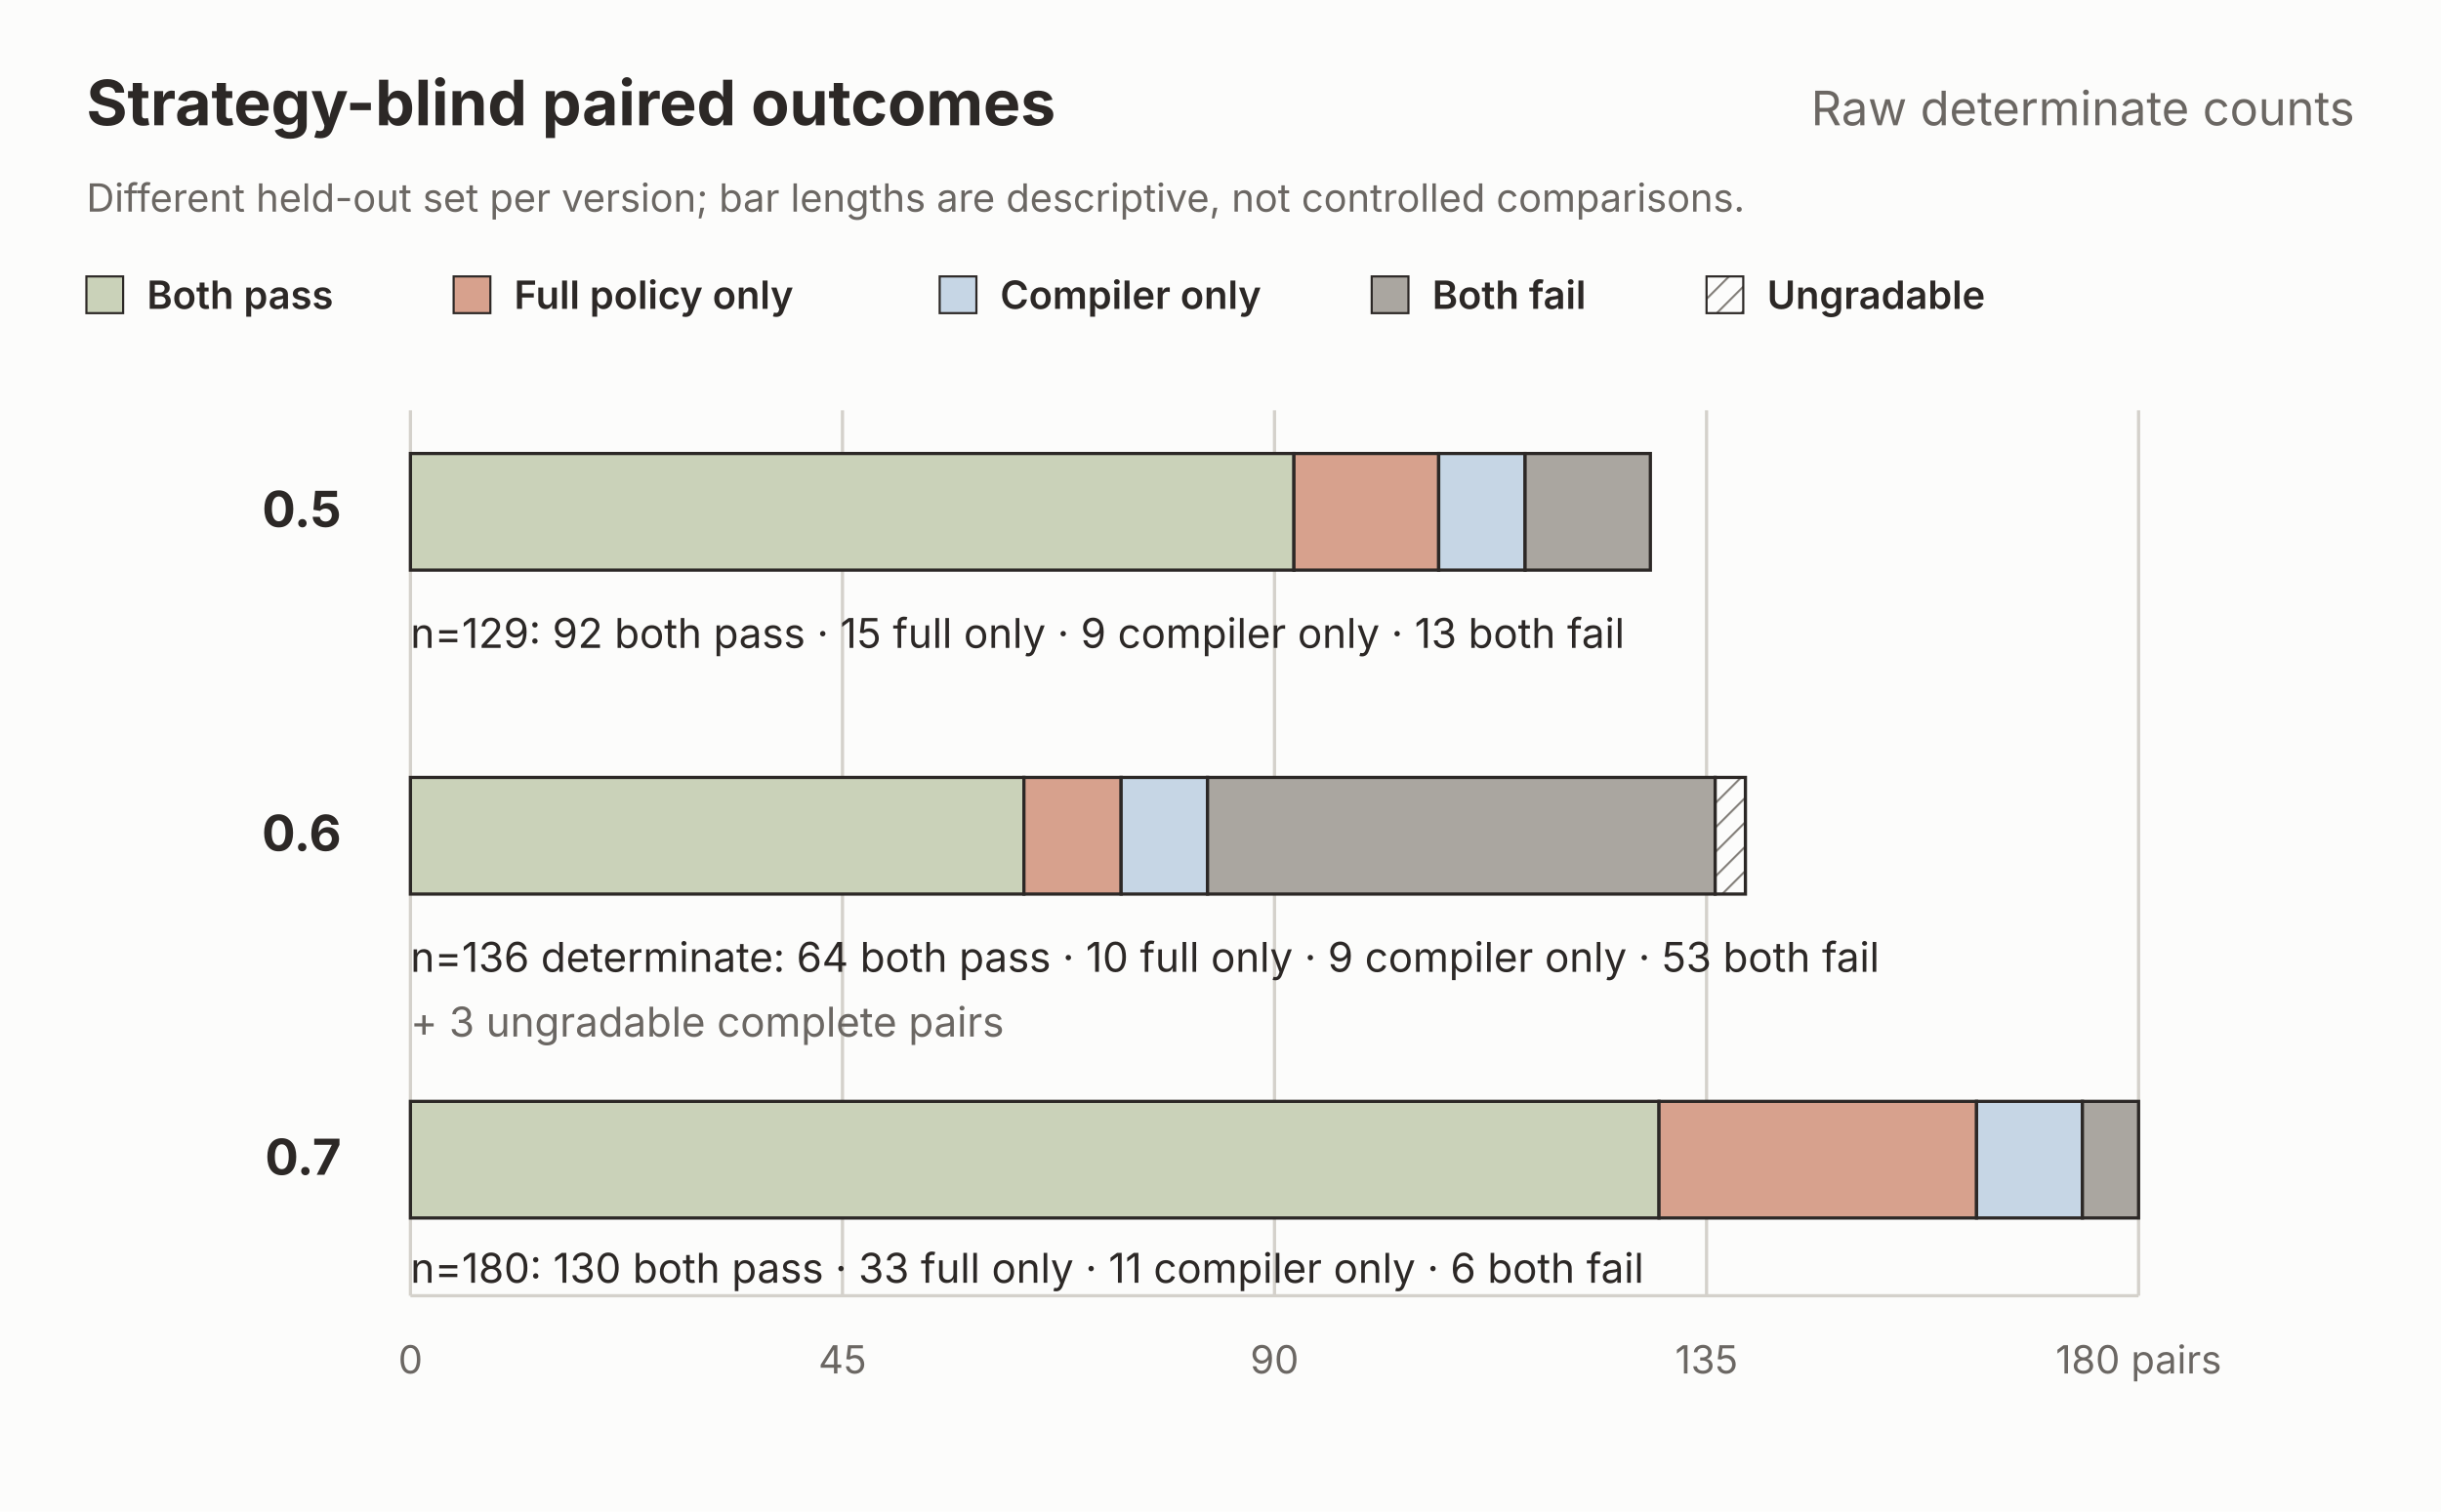
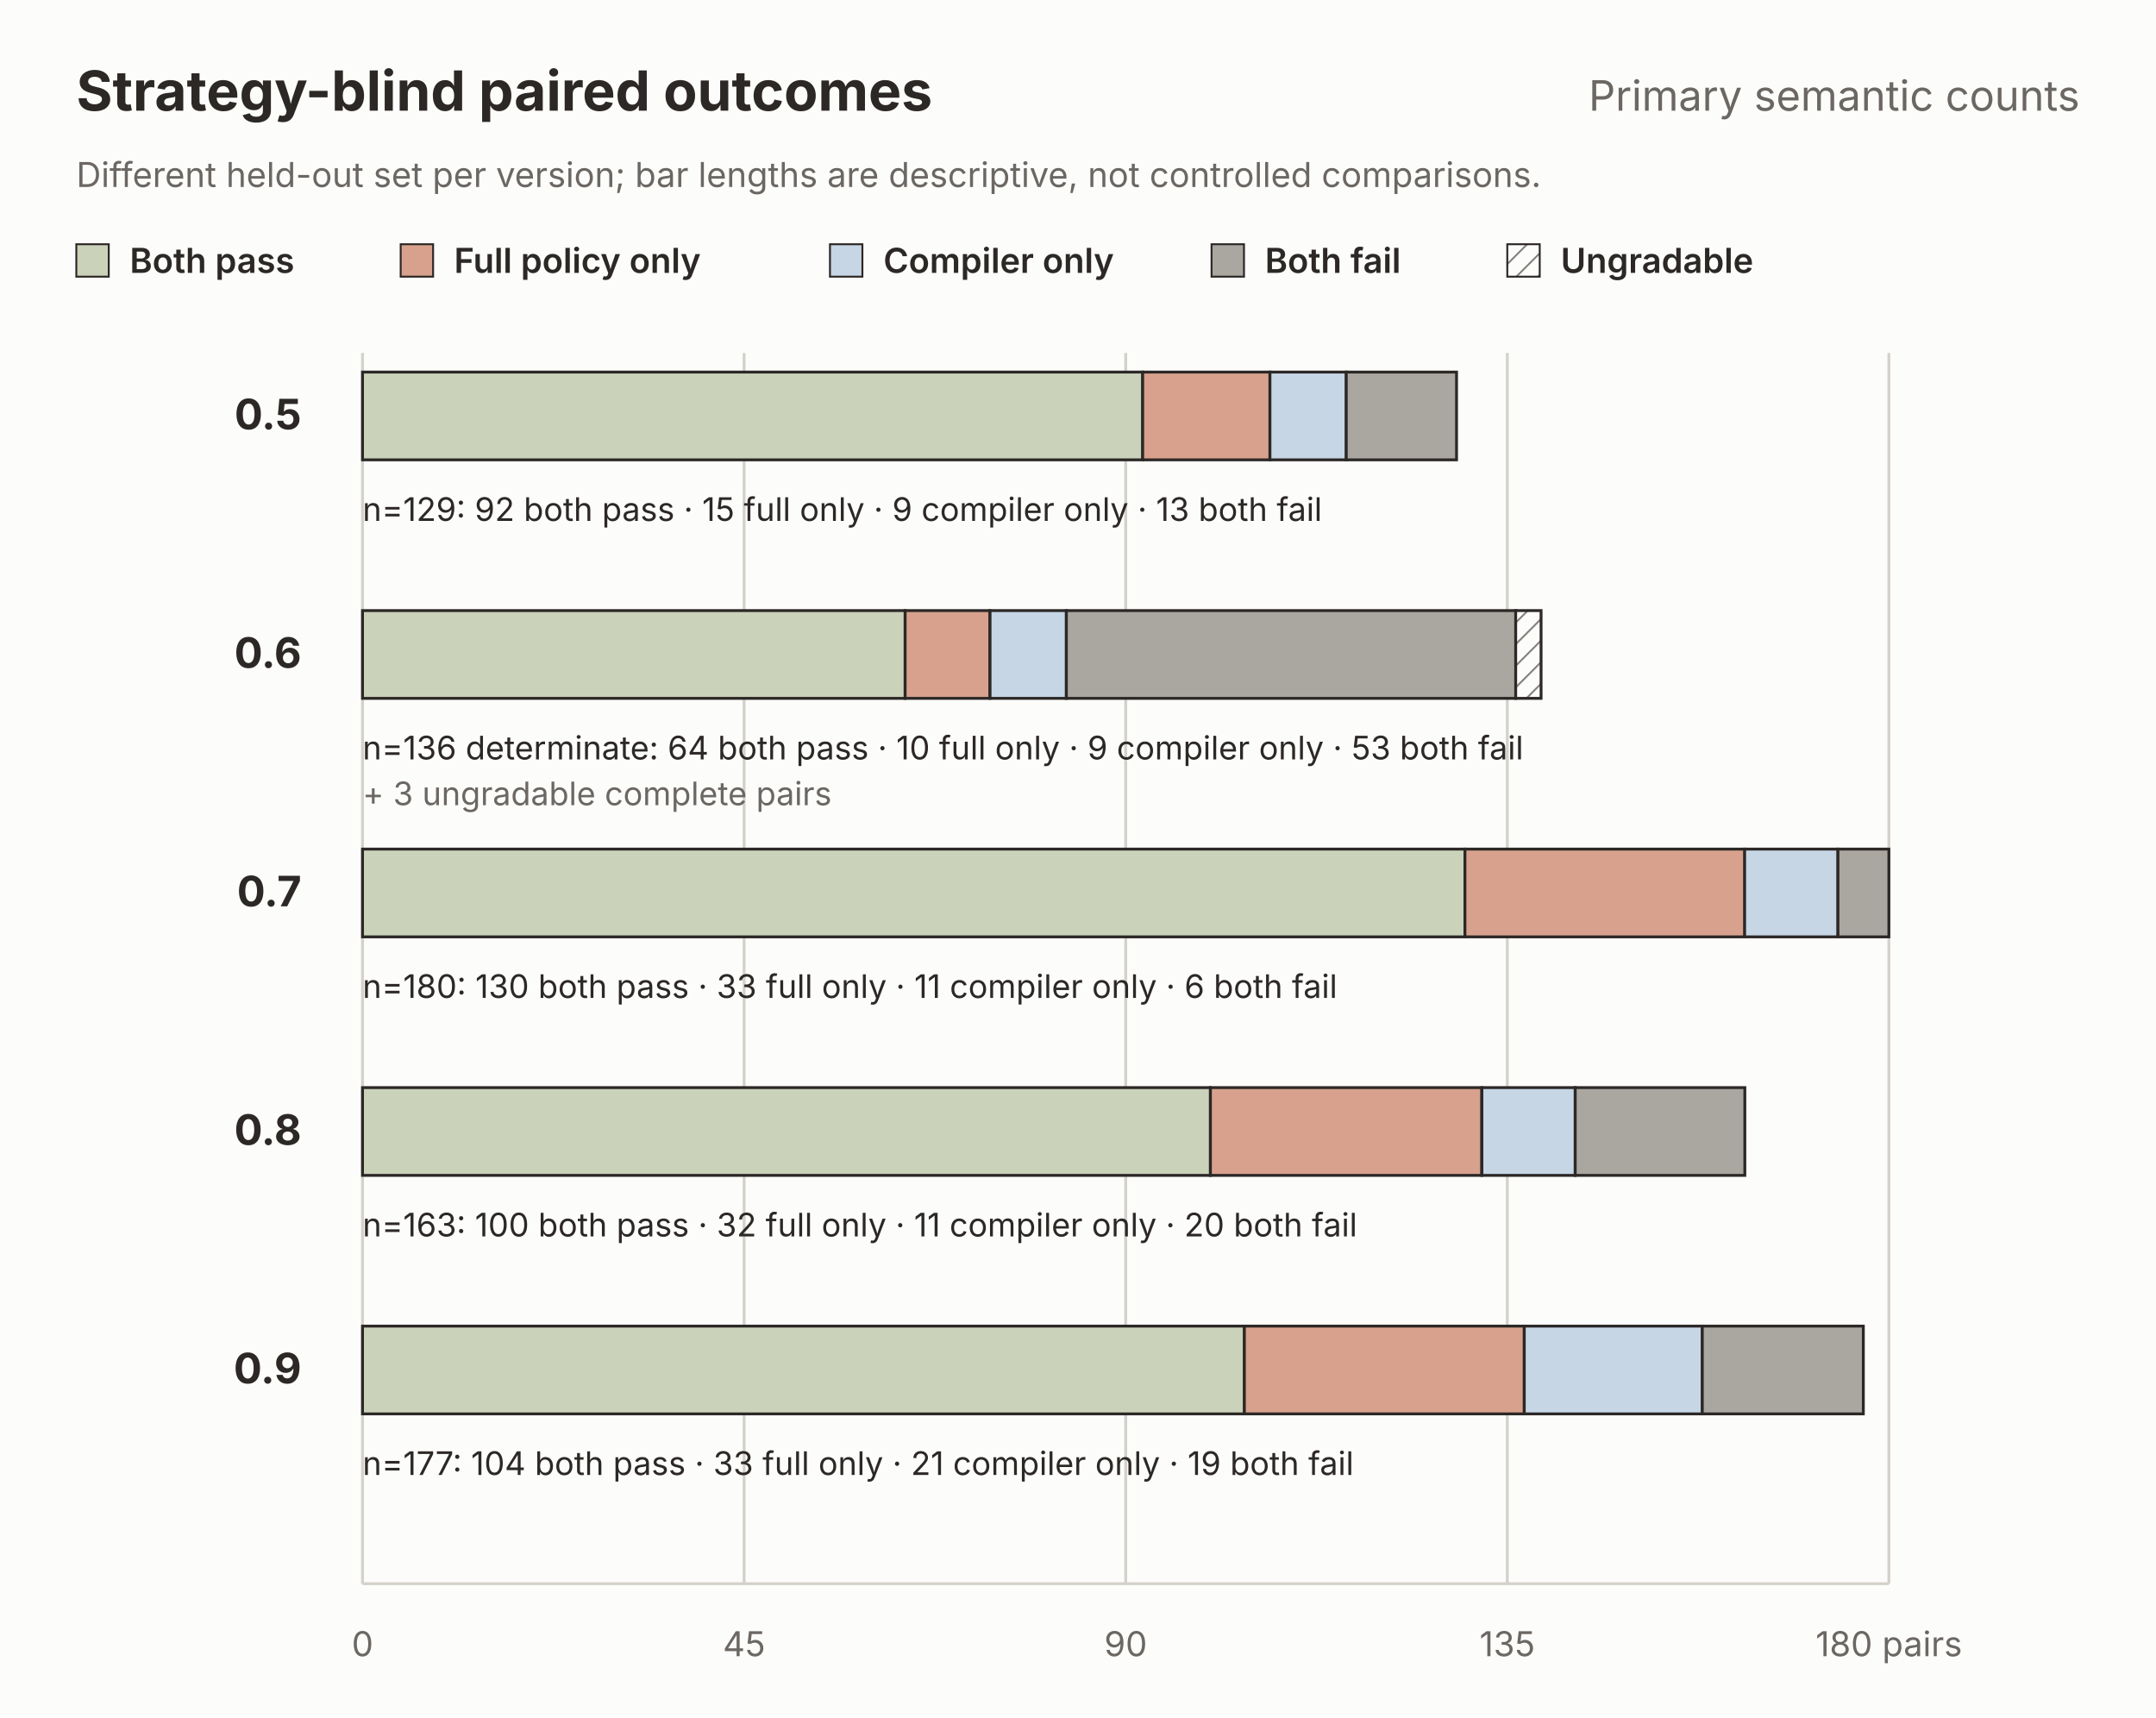
- <svg xmlns="http://www.w3.org/2000/svg" width="1130" height="700" viewBox="0 0 1130 700" role="img" aria-labelledby="title description">
+ <svg xmlns="http://www.w3.org/2000/svg" width="1130" height="900" viewBox="0 0 1130 900" role="img" aria-labelledby="title description">
  <defs>
    <pattern id="ungradable" width="8" height="8" patternUnits="userSpaceOnUse" patternTransform="rotate(45)">
      <rect width="8" height="8" fill="#fcfcfb" />
      <line x1="0" y1="0" x2="0" y2="8" stroke="#8b8782" stroke-width="2" />
    </pattern>
  </defs>
-   <rect width="1130" height="700" fill="#fcfcfb" />
+   <rect width="1130" height="900" fill="#fcfcfb" />
  <g font-family="-apple-system, BlinkMacSystemFont, 'Segoe UI', sans-serif" fill="#2c2826">
    <text x="40" y="58" font-size="29" font-weight="650">Strategy-blind paired outcomes</text>
-     <text x="1090" y="58" text-anchor="end" fill="#6b6763" font-size="22">Raw determinate counts</text>
+     <text x="1090" y="58" text-anchor="end" fill="#6b6763" font-size="22">Primary semantic counts</text>
    <text x="40" y="98" fill="#6b6763" font-size="18">Different held-out set per version; bar lengths are descriptive, not controlled comparisons.</text>
-     <g font-size="18" font-weight="600">
-       <rect x="40" y="128" width="17" height="17" fill="#cad2b9" stroke="#2c2826" />
-       <text x="68" y="143">Both pass</text>
-       <rect x="210" y="128" width="17" height="17" fill="#d7a18d" stroke="#2c2826" />
-       <text x="238" y="143">Full policy only</text>
-       <rect x="435" y="128" width="17" height="17" fill="#c6d6e5" stroke="#2c2826" />
-       <text x="463" y="143">Compiler only</text>
-       <rect x="635" y="128" width="17" height="17" fill="#aaa6a0" stroke="#2c2826" />
-       <text x="663" y="143">Both fail</text>
-       <rect x="790" y="128" width="17" height="17" fill="url(#ungradable)" stroke="#2c2826" />
-       <text x="818" y="143">Ungradable</text>
-     </g>
-     <g stroke="#d4d1cb" stroke-width="1.5">
-       <line x1="190" y1="600" x2="990" y2="600" />
-       <line x1="190" y1="190" x2="190" y2="600" />
-       <line x1="390" y1="190" x2="390" y2="600" />
-       <line x1="590" y1="190" x2="590" y2="600" />
-       <line x1="790" y1="190" x2="790" y2="600" />
-       <line x1="990" y1="190" x2="990" y2="600" />
-     </g>
-     <g font-size="23" font-weight="650" text-anchor="end">
-       <text x="158" y="244">0.5</text>
-       <text x="158" y="394">0.6</text>
-       <text x="158" y="544">0.7</text>
-     </g>
-     <g stroke="#2c2826" stroke-width="1.5">
-       <rect x="190" y="210" width="409" height="54" fill="#cad2b9" />
-       <rect x="599" y="210" width="67" height="54" fill="#d7a18d" />
-       <rect x="666" y="210" width="40" height="54" fill="#c6d6e5" />
-       <rect x="706" y="210" width="58" height="54" fill="#aaa6a0" />
-       <rect x="190" y="360" width="284" height="54" fill="#cad2b9" />
-       <rect x="474" y="360" width="45" height="54" fill="#d7a18d" />
-       <rect x="519" y="360" width="40" height="54" fill="#c6d6e5" />
-       <rect x="559" y="360" width="235" height="54" fill="#aaa6a0" />
-       <rect x="794" y="360" width="14" height="54" fill="url(#ungradable)" />
-       <rect x="190" y="510" width="578" height="54" fill="#cad2b9" />
-       <rect x="768" y="510" width="147" height="54" fill="#d7a18d" />
-       <rect x="915" y="510" width="49" height="54" fill="#c6d6e5" />
-       <rect x="964" y="510" width="26" height="54" fill="#aaa6a0" />
-     </g>
-     <g font-size="19">
-       <text x="190" y="300">n=129: 92 both pass · 15 full only · 9 compiler only · 13 both fail</text>
-       <text x="190" y="450">n=136 determinate: 64 both pass · 10 full only · 9 compiler only · 53 both fail</text>
-       <text x="190" y="480" fill="#6b6763">+ 3 ungradable complete pairs</text>
-       <text x="190" y="594">n=180: 130 both pass · 33 full only · 11 compiler only · 6 both fail</text>
-     </g>
-     <g fill="#6b6763" font-size="18" text-anchor="middle">
-       <text x="190" y="636">0</text>
-       <text x="390" y="636">45</text>
-       <text x="590" y="636">90</text>
-       <text x="790" y="636">135</text>
-       <text x="990" y="636">180 pairs</text>
-     </g>
+     <rect x="40" y="128" width="17" height="17" fill="#cad2b9" stroke="#2c2826" />
+     <text x="68" y="143" font-size="18" font-weight="600">Both pass</text>
+     <rect x="210" y="128" width="17" height="17" fill="#d7a18d" stroke="#2c2826" />
+     <text x="238" y="143" font-size="18" font-weight="600">Full policy only</text>
+     <rect x="435" y="128" width="17" height="17" fill="#c6d6e5" stroke="#2c2826" />
+     <text x="463" y="143" font-size="18" font-weight="600">Compiler only</text>
+     <rect x="635" y="128" width="17" height="17" fill="#aaa6a0" stroke="#2c2826" />
+     <text x="663" y="143" font-size="18" font-weight="600">Both fail</text>
+     <rect x="790" y="128" width="17" height="17" fill="url(#ungradable)" stroke="#2c2826" />
+     <text x="818" y="143" font-size="18" font-weight="600">Ungradable</text>
+     <line x1="190" y1="185" x2="190" y2="830" stroke="#d4d1cb" stroke-width="1.5" />
+     <text x="190" y="868" text-anchor="middle" fill="#6b6763" font-size="18">0</text>
+     <line x1="390" y1="185" x2="390" y2="830" stroke="#d4d1cb" stroke-width="1.5" />
+     <text x="390" y="868" text-anchor="middle" fill="#6b6763" font-size="18">45</text>
+     <line x1="590" y1="185" x2="590" y2="830" stroke="#d4d1cb" stroke-width="1.5" />
+     <text x="590" y="868" text-anchor="middle" fill="#6b6763" font-size="18">90</text>
+     <line x1="790" y1="185" x2="790" y2="830" stroke="#d4d1cb" stroke-width="1.5" />
+     <text x="790" y="868" text-anchor="middle" fill="#6b6763" font-size="18">135</text>
+     <line x1="990" y1="185" x2="990" y2="830" stroke="#d4d1cb" stroke-width="1.5" />
+     <text x="990" y="868" text-anchor="middle" fill="#6b6763" font-size="18">180 pairs</text>
+     <line x1="190" y1="830" x2="990" y2="830" stroke="#d4d1cb" stroke-width="1.5" />
+     <text x="158" y="225" text-anchor="end" font-size="22" font-weight="650">0.5</text>
+     <rect x="190.0" y="195" width="408.9" height="46" fill="#cad2b9" stroke="#2c2826" stroke-width="1.5" />
+     <rect x="598.9" y="195" width="66.7" height="46" fill="#d7a18d" stroke="#2c2826" stroke-width="1.5" />
+     <rect x="665.6" y="195" width="40.0" height="46" fill="#c6d6e5" stroke="#2c2826" stroke-width="1.5" />
+     <rect x="705.6" y="195" width="57.8" height="46" fill="#aaa6a0" stroke="#2c2826" stroke-width="1.5" />
+     <text x="190" y="273" font-size="17">n=129: 92 both pass · 15 full only · 9 compiler only · 13 both fail</text>
+     <text x="158" y="350" text-anchor="end" font-size="22" font-weight="650">0.6</text>
+     <rect x="190.0" y="320" width="284.4" height="46" fill="#cad2b9" stroke="#2c2826" stroke-width="1.5" />
+     <rect x="474.4" y="320" width="44.4" height="46" fill="#d7a18d" stroke="#2c2826" stroke-width="1.5" />
+     <rect x="518.9" y="320" width="40.0" height="46" fill="#c6d6e5" stroke="#2c2826" stroke-width="1.5" />
+     <rect x="558.9" y="320" width="235.6" height="46" fill="#aaa6a0" stroke="#2c2826" stroke-width="1.5" />
+     <rect x="794.4" y="320" width="13.3" height="46" fill="url(#ungradable)" stroke="#2c2826" stroke-width="1.5" />
+     <text x="190" y="398" font-size="17">n=136 determinate: 64 both pass · 10 full only · 9 compiler only · 53 both fail</text>
+     <text x="190" y="422" fill="#6b6763" font-size="17">+ 3 ungradable complete pairs</text>
+     <text x="158" y="475" text-anchor="end" font-size="22" font-weight="650">0.7</text>
+     <rect x="190.0" y="445" width="577.8" height="46" fill="#cad2b9" stroke="#2c2826" stroke-width="1.5" />
+     <rect x="767.8" y="445" width="146.7" height="46" fill="#d7a18d" stroke="#2c2826" stroke-width="1.5" />
+     <rect x="914.4" y="445" width="48.9" height="46" fill="#c6d6e5" stroke="#2c2826" stroke-width="1.5" />
+     <rect x="963.3" y="445" width="26.7" height="46" fill="#aaa6a0" stroke="#2c2826" stroke-width="1.5" />
+     <text x="190" y="523" font-size="17">n=180: 130 both pass · 33 full only · 11 compiler only · 6 both fail</text>
+     <text x="158" y="600" text-anchor="end" font-size="22" font-weight="650">0.8</text>
+     <rect x="190.0" y="570" width="444.4" height="46" fill="#cad2b9" stroke="#2c2826" stroke-width="1.5" />
+     <rect x="634.4" y="570" width="142.2" height="46" fill="#d7a18d" stroke="#2c2826" stroke-width="1.5" />
+     <rect x="776.7" y="570" width="48.9" height="46" fill="#c6d6e5" stroke="#2c2826" stroke-width="1.5" />
+     <rect x="825.6" y="570" width="88.9" height="46" fill="#aaa6a0" stroke="#2c2826" stroke-width="1.5" />
+     <text x="190" y="648" font-size="17">n=163: 100 both pass · 32 full only · 11 compiler only · 20 both fail</text>
+     <text x="158" y="725" text-anchor="end" font-size="22" font-weight="650">0.9</text>
+     <rect x="190.0" y="695" width="462.2" height="46" fill="#cad2b9" stroke="#2c2826" stroke-width="1.5" />
+     <rect x="652.2" y="695" width="146.7" height="46" fill="#d7a18d" stroke="#2c2826" stroke-width="1.5" />
+     <rect x="798.9" y="695" width="93.3" height="46" fill="#c6d6e5" stroke="#2c2826" stroke-width="1.5" />
+     <rect x="892.2" y="695" width="84.4" height="46" fill="#aaa6a0" stroke="#2c2826" stroke-width="1.5" />
+     <text x="190" y="773" font-size="17">n=177: 104 both pass · 33 full only · 21 compiler only · 19 both fail</text>
  </g>
</svg>
